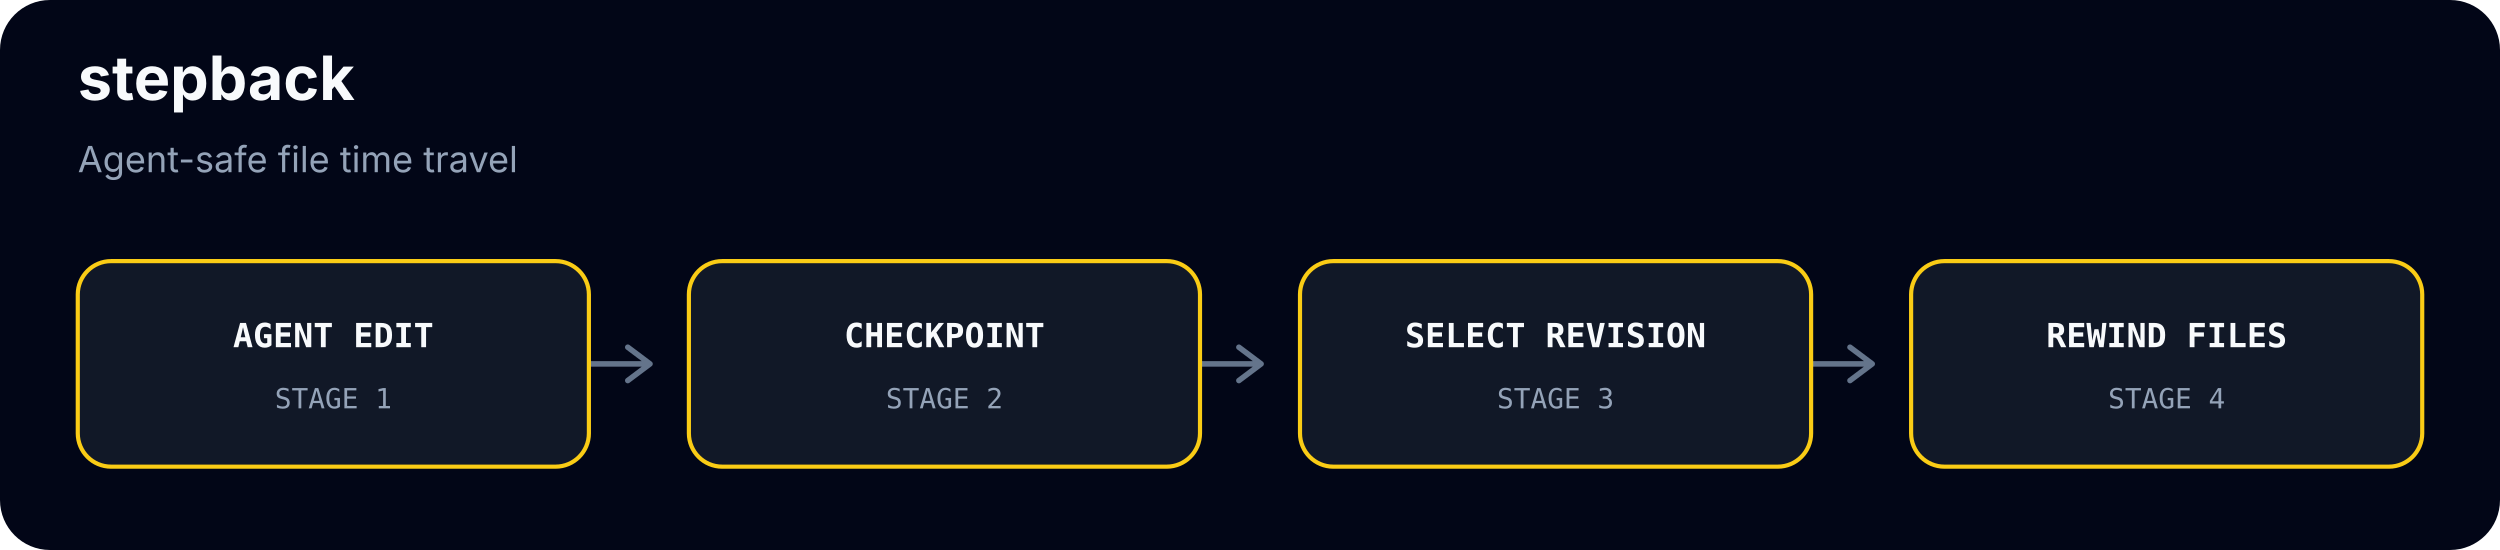
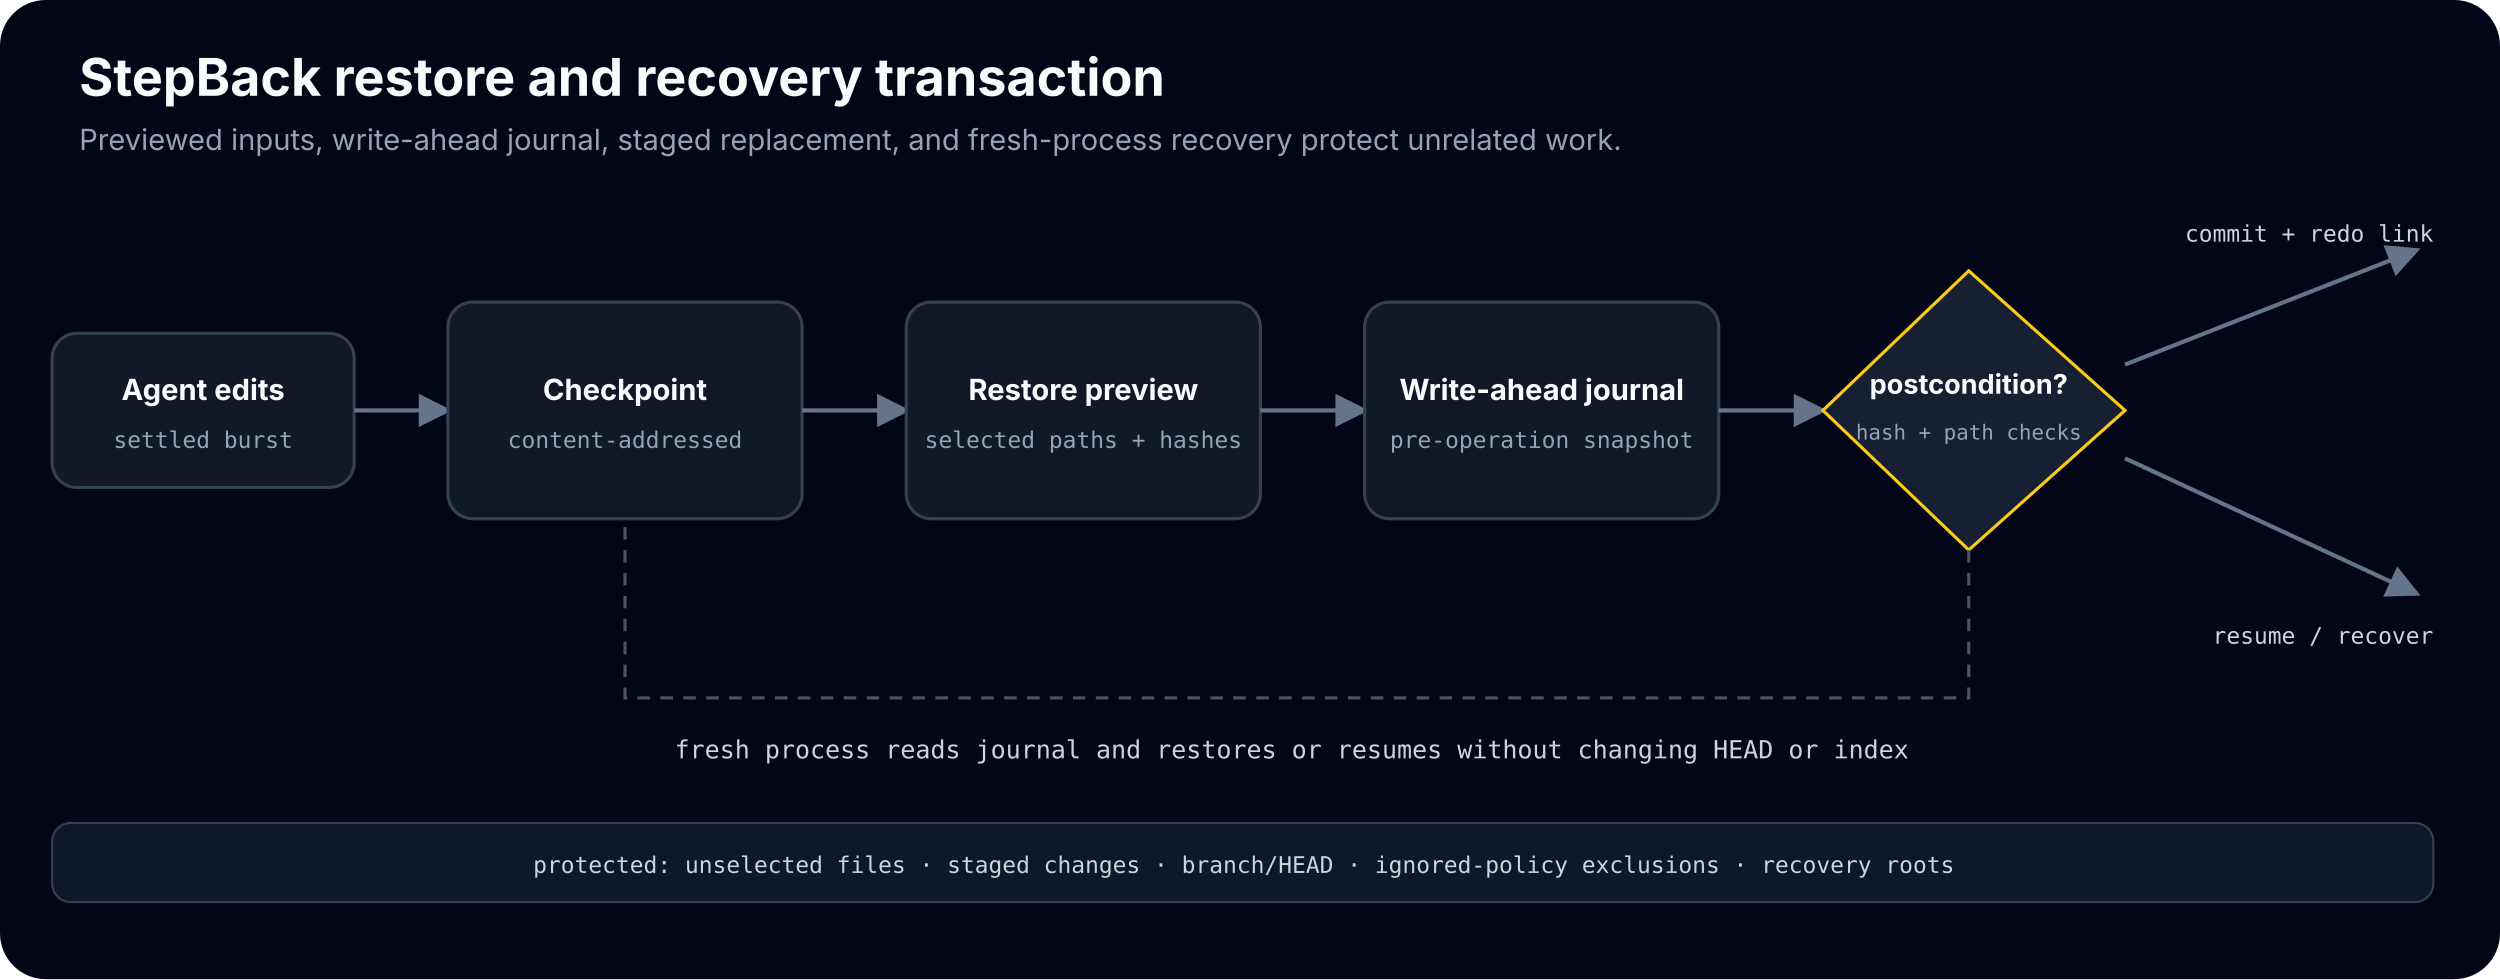
- <svg xmlns="http://www.w3.org/2000/svg" viewBox="0 0 900 198" role="img" aria-labelledby="title desc">
-   <rect width="900" height="198" rx="18" fill="#020617" />
-   <text x="28" y="36" fill="#f8fafc" font-family="Inter,Segoe UI,sans-serif" font-size="22" font-weight="700">stepback</text>
-   <text x="28" y="62" fill="#94a3b8" font-family="Inter,Segoe UI,sans-serif" font-size="13">Agent-safe file time travel</text>
-   <path d="M212 131h22m-8-6 8 6-8 6" fill="none" stroke="#64748b" stroke-width="2" stroke-linecap="round" stroke-linejoin="round" />
-   <path d="M432 131h22m-8-6 8 6-8 6" fill="none" stroke="#64748b" stroke-width="2" stroke-linecap="round" stroke-linejoin="round" />
-   <path d="M652 131h22m-8-6 8 6-8 6" fill="none" stroke="#64748b" stroke-width="2" stroke-linecap="round" stroke-linejoin="round" />
-   <g transform="translate(28 94)">
-     <rect width="184" height="74" rx="12" fill="#111827" stroke="#facc15" stroke-width="1.5" />
-     <text x="92" y="31" text-anchor="middle" fill="#f8fafc" font-family="ui-monospace, SFMono-Regular, Menlo, monospace" font-size="12" font-weight="700">AGENT EDIT</text>
-     <text x="92" y="53" text-anchor="middle" fill="#94a3b8" font-family="ui-monospace, SFMono-Regular, Menlo, monospace" font-size="10">STAGE 1</text>
+ <svg xmlns="http://www.w3.org/2000/svg" viewBox="0 0 1200 470" role="img" aria-labelledby="title desc">
+   <rect width="1200" height="470" rx="22" fill="#020617" />
+   <defs>
+     <marker id="arrow" markerWidth="8" markerHeight="8" refX="7" refY="4" orient="auto">
+       <path d="M0 0L8 4L0 8Z" fill="#64748b" />
+     </marker>
+     <style>.t{font-family:Inter,Segoe UI,sans-serif;fill:#f8fafc}.m{font-family:ui-monospace,SFMono-Regular,Menlo,monospace;fill:#cbd5e1}.muted{fill:#94a3b8}.line{fill:none;stroke:#64748b;stroke-width:2;marker-end:url(#arrow)}.dash{fill:none;stroke:#475569;stroke-width:1.5;stroke-dasharray:6 5}.box{fill:#111827;stroke:#334155;stroke-width:1.5}</style>
+   </defs>
+   <text class="t" x="38" y="46" font-size="25" font-weight="700">StepBack restore and recovery transaction</text>
+   <text class="t muted" x="38" y="72" font-size="14">Previewed inputs, write-ahead journal, staged replacement, and fresh-process recovery protect unrelated work.</text>
+   <g transform="translate(25 160)">
+     <rect class="box" width="145" height="74" rx="12" stroke="#facc15" />
+     <text class="t" x="72.5" y="32" text-anchor="middle" font-size="14" font-weight="700">Agent edits</text>
+     <text class="m muted" x="72.5" y="55" text-anchor="middle" font-size="11">settled burst</text>
  </g>
-   <g transform="translate(248 94)">
-     <rect width="184" height="74" rx="12" fill="#111827" stroke="#facc15" stroke-width="1.5" />
-     <text x="92" y="31" text-anchor="middle" fill="#f8fafc" font-family="ui-monospace, SFMono-Regular, Menlo, monospace" font-size="12" font-weight="700">CHECKPOINT</text>
-     <text x="92" y="53" text-anchor="middle" fill="#94a3b8" font-family="ui-monospace, SFMono-Regular, Menlo, monospace" font-size="10">STAGE 2</text>
+   <path class="line" d="M170 197L215 197" />
+   <g transform="translate(215 145)">
+     <rect class="box" width="170" height="104" rx="12" stroke="#facc15" />
+     <text class="t" x="85" y="47" text-anchor="middle" font-size="14" font-weight="700">Checkpoint</text>
+     <text class="m muted" x="85" y="70" text-anchor="middle" font-size="11">content-addressed</text>
  </g>
-   <g transform="translate(468 94)">
-     <rect width="184" height="74" rx="12" fill="#111827" stroke="#facc15" stroke-width="1.5" />
-     <text x="92" y="31" text-anchor="middle" fill="#f8fafc" font-family="ui-monospace, SFMono-Regular, Menlo, monospace" font-size="12" font-weight="700">SELECT REVISION</text>
-     <text x="92" y="53" text-anchor="middle" fill="#94a3b8" font-family="ui-monospace, SFMono-Regular, Menlo, monospace" font-size="10">STAGE 3</text>
+   <path class="line" d="M385 197L435 197" />
+   <g transform="translate(435 145)">
+     <rect class="box" width="170" height="104" rx="12" stroke="#38bdf8" />
+     <text class="t" x="85" y="47" text-anchor="middle" font-size="14" font-weight="700">Restore preview</text>
+     <text class="m muted" x="85" y="70" text-anchor="middle" font-size="11">selected paths + hashes</text>
  </g>
-   <g transform="translate(688 94)">
-     <rect width="184" height="74" rx="12" fill="#111827" stroke="#facc15" stroke-width="1.5" />
-     <text x="92" y="31" text-anchor="middle" fill="#f8fafc" font-family="ui-monospace, SFMono-Regular, Menlo, monospace" font-size="12" font-weight="700">REWIND FILES</text>
-     <text x="92" y="53" text-anchor="middle" fill="#94a3b8" font-family="ui-monospace, SFMono-Regular, Menlo, monospace" font-size="10">STAGE 4</text>
+   <path class="line" d="M605 197L655 197" />
+   <g transform="translate(655 145)">
+     <rect class="box" width="170" height="104" rx="12" stroke="#f59e0b" />
+     <text class="t" x="85" y="47" text-anchor="middle" font-size="14" font-weight="700">Write-ahead journal</text>
+     <text class="m muted" x="85" y="70" text-anchor="middle" font-size="11">pre-operation snapshot</text>
  </g>
+   <path class="line" d="M825 197L875 197" />
+   <path d="M945 130L1020 197L945 264L875 197Z" fill="#172033" stroke="#facc15" stroke-width="1.5" />
+   <text class="t" x="945" y="189" text-anchor="middle" font-size="13" font-weight="700">postcondition?</text>
+   <text class="m muted" x="945" y="211" text-anchor="middle" font-size="10">hash + path checks</text>
+   <path class="line" d="M1020 175L1160 120" />
+   <path class="line" d="M1020 220L1160 285" />
+   <text class="m" x="1168" y="116" text-anchor="end" font-size="11" fill="#22c55e">commit + redo link</text>
+   <text class="m" x="1168" y="309" text-anchor="end" font-size="11" fill="#f59e0b">resume / recover</text>
+   <path class="dash" d="M945 264V335H300V249" />
+   <text class="m" x="620" y="364" text-anchor="middle" font-size="12">fresh process reads journal and restores or resumes without changing HEAD or index</text>
+   <rect x="25" y="395" width="1143" height="38" rx="9" fill="#0f172a" stroke="#334155" />
+   <text class="m" x="597" y="419" text-anchor="middle" font-size="11">protected: unselected files · staged changes · branch/HEAD · ignored-policy exclusions · recovery roots</text>
</svg>
